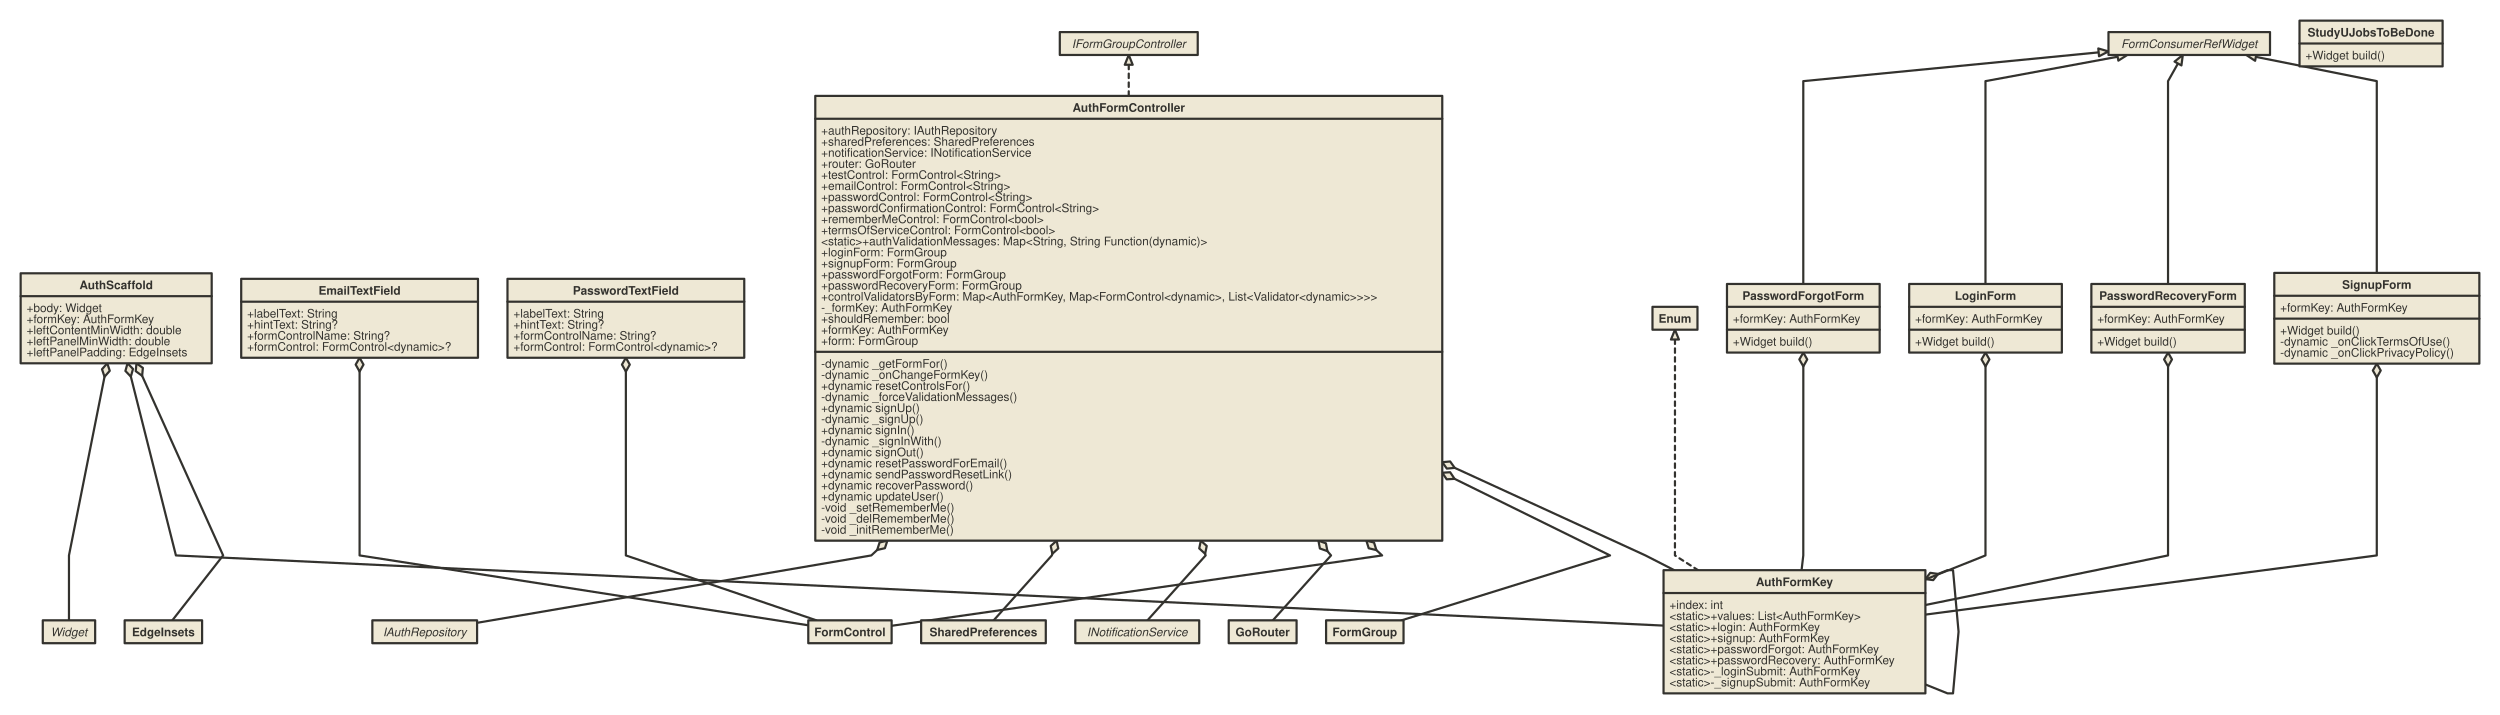
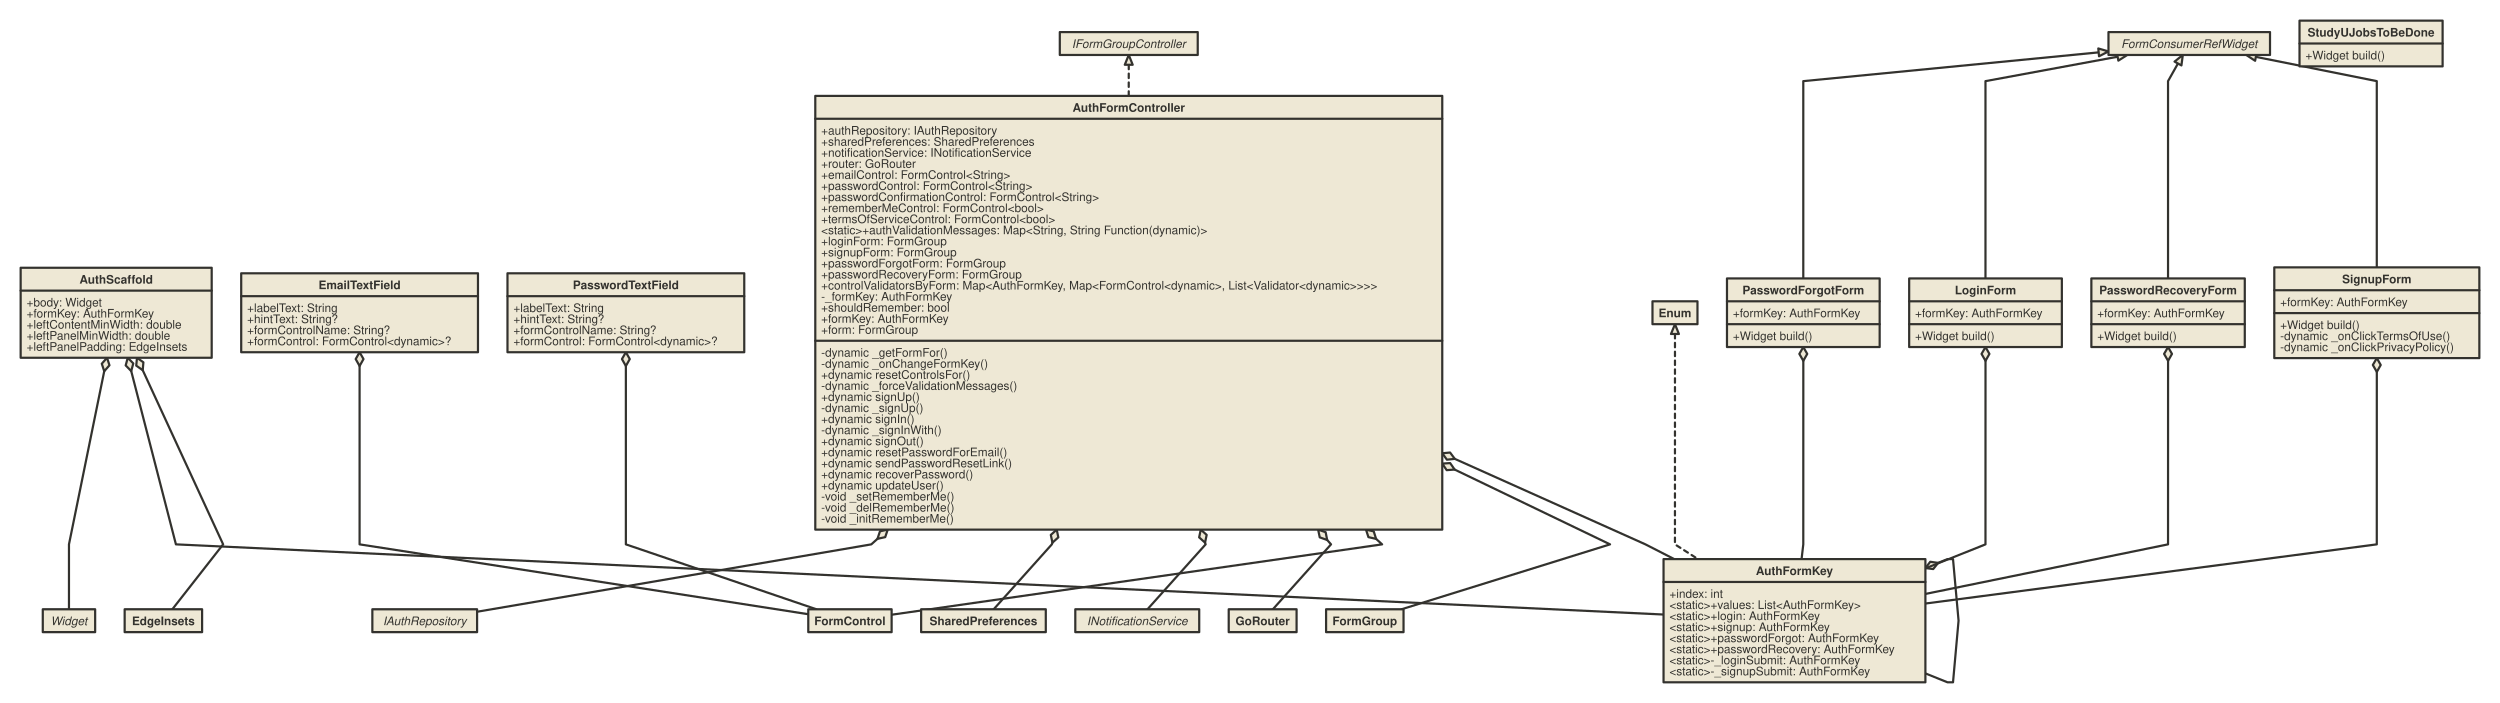
- <svg xmlns="http://www.w3.org/2000/svg" version="1.1" baseProfile="full" width="3389.3" height="968.0" viewbox="0 0 3389.25 968">
+ <svg xmlns="http://www.w3.org/2000/svg" version="1.1" baseProfile="full" width="3389.3" height="953.0" viewbox="0 0 3389.25 953">
  <g stroke-width="1.0" text-align="left" font="12pt Helvetica, Arial, sans-serif" font-size="12pt" font-family="Helvetica" font-weight="normal" font-style="normal">
    <g font-family="Helvetica" font-size="12pt" font-weight="bold" font-style="normal" stroke-width="3.0" stroke-linejoin="round" stroke-linecap="round" stroke="#33322E">
      <g stroke="transparent" fill="transparent">
-         <rect x="0.0" y="0.0" height="968.0" width="3389.3" stroke="none" />
+         <rect x="0.0" y="0.0" height="953.0" width="3389.3" stroke="none" />
      </g>
      <g transform="translate(8, 8)" fill="#33322E">
        <g transform="translate(20, 20)" fill="#eee8d5" font-family="Helvetica" font-size="12pt" font-weight="normal" font-style="normal">
-           <path d="M113.7 482.8 L65.5 725 L65.5 813 L65.5 813.0 " fill="none" />
-           <g fill="#eee8d5">
-             <path d="M120.8 474.7 L113.7 482.8 L110.3 472.6 L117.4 464.5 Z" />
-           </g>
-           <path d="M149.4 482.6 L210.5 725 L2227.25 820.128 L2227.3 820.1 " fill="none" />
-           <g fill="#eee8d5">
-             <path d="M152.3 472.2 L149.4 482.6 L142.0 474.9 L144.9 464.5 Z" />
-           </g>
-           <path d="M164.7 481.5 L274.5 725 L205.63 813 L205.6 813.0 " fill="none" />
-           <g fill="#eee8d5">
-             <path d="M165.7 470.8 L164.7 481.5 L156.0 475.2 L157.0 464.5 Z" />
-           </g>
-           <path d="M459.5 475.7 L459.5 725 L1067.75 819.703 L1067.8 819.7 " fill="none" />
-           <g fill="#eee8d5">
-             <path d="M464.8 466.3 L459.5 475.7 L454.2 466.3 L459.5 457.0 Z" />
-           </g>
-           <path d="M820.5 475.7 L820.5 725 L1078.761 813 L1078.8 813.0 " fill="none" />
-           <g fill="#eee8d5">
-             <path d="M825.8 466.3 L820.5 475.7 L815.2 466.3 L820.5 457.0 Z" />
-           </g>
-           <path d="M1161.2 717.6 L1153.25 725 L618.75 816.364 L618.8 816.4 " fill="none" />
-           <g fill="#eee8d5">
-             <path d="M1171.7 715.2 L1161.2 717.6 L1164.5 707.4 L1175.0 705.0 Z" />
-           </g>
-           <path d="M1398.7 722.8 L1398 725 L1319.14 813 L1319.1 813.0 " fill="none" />
-           <g fill="#eee8d5">
-             <path d="M1406.7 715.5 L1398.7 722.8 L1396.5 712.2 L1404.5 705.0 Z" />
-           </g>
-           <path d="M1605.8 722.8 L1606.5 725 L1527.64 813 L1527.6 813.0 " fill="none" />
-           <g fill="#eee8d5">
-             <path d="M1608.0 712.2 L1605.8 722.8 L1597.8 715.5 L1600.0 705.0 Z" />
-           </g>
-           <path d="M1771.6 719.2 L1776.5 725 L1697.64 813 L1697.6 813.0 " fill="none" />
-           <g fill="#eee8d5">
-             <path d="M1769.6 708.6 L1771.6 719.2 L1761.4 715.6 L1759.4 705.0 Z" />
-           </g>
-           <path d="M1838.0 717.8 L1845.75 725 L1180.75 820.395 L1180.8 820.4 " fill="none" />
-           <g fill="#eee8d5">
-             <path d="M1834.8 707.5 L1838.0 717.8 L1827.6 715.3 L1824.4 705.0 Z" />
-           </g>
-           <path d="M1944.0 621.2 L2154.75 725 L1872.045 813 L1872.0 813.0 " fill="none" />
-           <g fill="#eee8d5">
-             <path d="M1938.0 612.2 L1944.0 621.2 L1933.3 621.8 L1927.3 612.9 Z" />
-           </g>
-           <path d="M1944.2 606.3 L2202.75 725 L2241.784 745 L2241.8 745.0 " fill="none" />
-           <g fill="#eee8d5">
-             <path d="M1938.0 597.6 L1944.2 606.3 L1933.5 607.3 L1927.3 598.6 Z" />
+           <path d="M113.3 475.3 L65.5 710 L65.5 798 L65.5 798.0 " fill="none" />
+           <g fill="#eee8d5">
+             <path d="M120.4 467.2 L113.3 475.3 L110.0 465.1 L117.1 457.0 Z" />
+           </g>
+           <path d="M149.9 475.1 L210.5 710 L2227.25 805.128 L2227.3 805.1 " fill="none" />
+           <g fill="#eee8d5">
+             <path d="M152.7 464.7 L149.9 475.1 L142.4 467.4 L145.2 457.0 Z" />
+           </g>
+           <path d="M165.5 473.9 L274.5 710 L205.63 798 L205.6 798.0 " fill="none" />
+           <g fill="#eee8d5">
+             <path d="M166.4 463.2 L165.5 473.9 L156.7 467.7 L157.7 457.0 Z" />
+           </g>
+           <path d="M459.5 468.2 L459.5 710 L1067.75 804.703 L1067.8 804.7 " fill="none" />
+           <g fill="#eee8d5">
+             <path d="M464.8 458.8 L459.5 468.2 L454.2 458.8 L459.5 449.5 Z" />
+           </g>
+           <path d="M820.5 468.2 L820.5 710 L1078.761 798 L1078.8 798.0 " fill="none" />
+           <g fill="#eee8d5">
+             <path d="M825.8 458.8 L820.5 468.2 L815.2 458.8 L820.5 449.5 Z" />
+           </g>
+           <path d="M1161.6 702.5 L1153.25 710 L618.75 801.364 L618.8 801.4 " fill="none" />
+           <g fill="#eee8d5">
+             <path d="M1172.1 700.2 L1161.6 702.5 L1165.0 692.3 L1175.5 690.0 Z" />
+           </g>
+           <path d="M1398.8 707.7 L1398 710 L1319.14 798 L1319.1 798.0 " fill="none" />
+           <g fill="#eee8d5">
+             <path d="M1406.8 700.5 L1398.8 707.7 L1396.6 697.2 L1404.6 690.0 Z" />
+           </g>
+           <path d="M1605.7 707.7 L1606.5 710 L1527.64 798 L1527.6 798.0 " fill="none" />
+           <g fill="#eee8d5">
+             <path d="M1607.9 697.2 L1605.7 707.7 L1597.7 700.5 L1599.9 690.0 Z" />
+           </g>
+           <path d="M1771.3 704.1 L1776.5 710 L1697.64 798 L1697.6 798.0 " fill="none" />
+           <g fill="#eee8d5">
+             <path d="M1769.2 693.5 L1771.3 704.1 L1761.2 700.5 L1759.0 690.0 Z" />
+           </g>
+           <path d="M1837.6 702.6 L1845.75 710 L1180.75 805.395 L1180.8 805.4 " fill="none" />
+           <g fill="#eee8d5">
+             <path d="M1834.4 692.4 L1837.6 702.6 L1827.2 700.2 L1823.9 690.0 Z" />
+           </g>
+           <path d="M1944.1 608.6 L2154.75 710 L1872.045 798 L1872.0 798.0 " fill="none" />
+           <g fill="#eee8d5">
+             <path d="M1938.0 599.8 L1944.1 608.6 L1933.3 609.4 L1927.3 600.5 Z" />
+           </g>
+           <path d="M1944.3 594.1 L2202.75 710 L2241.784 730 L2241.8 730.0 " fill="none" />
+           <g fill="#eee8d5">
+             <path d="M1937.9 585.5 L1944.3 594.1 L1933.6 595.2 L1927.3 586.5 Z" />
          </g>
          <g stroke-dasharray="6 6">
            <path d="M1502.3 59.8 L1502.25 82 L1502.25 102 L1502.3 102.0 " fill="none" />
          </g>
          <path d="M1507.6 59.8 L1502.3 59.8 L1496.9 59.8 L1502.3 46.5 Z" />
-           <path d="M2599.6 750.1 L2612.25 745 L2619.75 745 L2619.75 745 L2627.25 828.5 L2627.25 828.5 L2619.75 912 L2619.75 912 L2612.25 912 L2612.25 912 L2582.25 899.928 L2582.3 899.9 " fill="none" />
-           <g fill="#eee8d5">
-             <path d="M2588.9 748.6 L2599.6 750.1 L2592.9 758.5 L2582.3 757.1 Z" />
+           <path d="M2599.6 735.1 L2612.25 730 L2619.75 730 L2619.75 730 L2627.25 813.5 L2627.25 813.5 L2619.75 897 L2619.75 897 L2612.25 897 L2612.25 897 L2582.25 884.928 L2582.3 884.9 " fill="none" />
+           <g fill="#eee8d5">
+             <path d="M2588.9 733.6 L2599.6 735.1 L2592.9 743.5 L2582.3 742.1 Z" />
          </g>
          <g stroke-dasharray="6 6">
-             <path d="M2242.8 432.3 L2242.75 725 L2274.054 745 L2274.1 745.0 " fill="none" />
-           </g>
-           <path d="M2248.1 432.3 L2242.8 432.3 L2237.4 432.3 L2242.8 419.0 Z" />
-           <path d="M2416.8 468.7 L2416.75 725 L2414.431 745 L2414.4 745.0 " fill="none" />
-           <g fill="#eee8d5">
-             <path d="M2422.1 459.3 L2416.8 468.7 L2411.4 459.3 L2416.8 450.0 Z" />
-           </g>
-           <path d="M2817.2 43.0 L2416.75 82 L2416.75 357 L2416.8 357.0 " fill="none" />
+             <path d="M2242.8 424.8 L2242.75 710 L2274.054 730 L2274.1 730.0 " fill="none" />
+           </g>
+           <path d="M2248.1 424.8 L2242.8 424.8 L2237.4 424.8 L2242.8 411.5 Z" />
+           <path d="M2416.8 461.2 L2416.75 710 L2414.431 730 L2414.4 730.0 " fill="none" />
+           <g fill="#eee8d5">
+             <path d="M2422.1 451.8 L2416.8 461.2 L2411.4 451.8 L2416.8 442.5 Z" />
+           </g>
+           <path d="M2817.2 43.0 L2416.75 82 L2416.75 349.5 L2416.8 349.5 " fill="none" />
          <path d="M2817.7 48.3 L2817.2 43.0 L2816.7 37.7 L2830.5 41.7 Z" />
-           <path d="M2663.8 468.7 L2663.75 725 L2582.25 757.569 L2582.3 757.6 " fill="none" />
-           <g fill="#eee8d5">
-             <path d="M2669.1 459.3 L2663.8 468.7 L2658.4 459.3 L2663.8 450.0 Z" />
-           </g>
-           <path d="M2842.9 48.9 L2663.75 82 L2663.75 357 L2663.8 357.0 " fill="none" />
+           <path d="M2663.8 461.2 L2663.75 710 L2582.25 742.569 L2582.3 742.6 " fill="none" />
+           <g fill="#eee8d5">
+             <path d="M2669.1 451.8 L2663.8 461.2 L2658.4 451.8 L2663.8 442.5 Z" />
+           </g>
+           <path d="M2842.9 48.9 L2663.75 82 L2663.75 349.5 L2663.8 349.5 " fill="none" />
          <path d="M2843.9 54.2 L2842.9 48.9 L2842.0 43.7 L2856.0 46.5 Z" />
-           <path d="M2911.3 468.7 L2911.25 725 L2582.25 792.229 L2582.3 792.2 " fill="none" />
-           <g fill="#eee8d5">
-             <path d="M2916.6 459.3 L2911.3 468.7 L2905.9 459.3 L2911.3 450.0 Z" />
-           </g>
-           <path d="M2924.7 58.1 L2911.25 82 L2911.25 357 L2911.3 357.0 " fill="none" />
+           <path d="M2911.3 461.2 L2911.25 710 L2582.25 777.229 L2582.3 777.2 " fill="none" />
+           <g fill="#eee8d5">
+             <path d="M2916.6 451.8 L2911.3 461.2 L2905.9 451.8 L2911.3 442.5 Z" />
+           </g>
+           <path d="M2924.7 58.1 L2911.25 82 L2911.25 349.5 L2911.3 349.5 " fill="none" />
          <path d="M2929.4 60.7 L2924.7 58.1 L2920.1 55.5 L2931.3 46.5 Z" />
-           <path d="M3194.3 483.7 L3194.25 725 L2582.25 805.231 L2582.3 805.2 " fill="none" />
-           <g fill="#eee8d5">
-             <path d="M3199.6 474.3 L3194.3 483.7 L3188.9 474.3 L3194.3 465.0 Z" />
-           </g>
-           <path d="M3030.3 49.1 L3194.25 82 L3194.25 342 L3194.3 342.0 " fill="none" />
+           <path d="M3194.3 476.2 L3194.25 710 L2582.25 790.231 L2582.3 790.2 " fill="none" />
+           <g fill="#eee8d5">
+             <path d="M3199.6 466.8 L3194.3 476.2 L3188.9 466.8 L3194.3 457.5 Z" />
+           </g>
+           <path d="M3030.3 49.1 L3194.25 82 L3194.25 334.5 L3194.3 334.5 " fill="none" />
          <path d="M3031.4 43.9 L3030.3 49.1 L3029.3 54.4 L3017.3 46.5 Z" />
          <g data-name="AuthScaffold">
            <g fill="#eee8d5" stroke="#33322E" data-name="AuthScaffold">
-               <rect x="0.0" y="342.5" height="122.0" width="259.0" data-name="AuthScaffold" />
-               <path d="M0.0 373.5 L259.0 373.5" fill="none" data-name="AuthScaffold" />
-             </g>
-             <g transform="translate(0, 342.5)" font-family="Helvetica" font-size="12pt" font-weight="bold" font-style="normal" data-name="AuthScaffold">
+               <rect x="0.0" y="335.0" height="122.0" width="259.0" data-name="AuthScaffold" />
+               <path d="M0.0 366.0 L259.0 366.0" fill="none" data-name="AuthScaffold" />
+             </g>
+             <g transform="translate(0, 335)" font-family="Helvetica" font-size="12pt" font-weight="bold" font-style="normal" data-name="AuthScaffold">
              <g transform="translate(8, 8)" fill="#33322E" text-align="center" data-name="AuthScaffold">
                <text x="121.5" y="13.5" stroke="none" text-anchor="middle" data-name="AuthScaffold">AuthScaffold</text>
              </g>
            </g>
-             <g transform="translate(0, 373.5)" font-family="Helvetica" font-size="12pt" font-weight="normal" font-style="normal" data-name="AuthScaffold">
+             <g transform="translate(0, 366)" font-family="Helvetica" font-size="12pt" font-weight="normal" font-style="normal" data-name="AuthScaffold">
              <g transform="translate(8, 8)" fill="#33322E" text-align="left" data-name="AuthScaffold">
                <text x="0.0" y="13.5" stroke="none" data-name="AuthScaffold">+body: Widget</text>
                <text x="0.0" y="28.5" stroke="none" data-name="AuthScaffold">+formKey: AuthFormKey</text>
                <text x="0.0" y="43.5" stroke="none" data-name="AuthScaffold">+leftContentMinWidth: double</text>
                <text x="0.0" y="58.5" stroke="none" data-name="AuthScaffold">+leftPanelMinWidth: double</text>
                <text x="0.0" y="73.5" stroke="none" data-name="AuthScaffold">+leftPanelPadding: EdgeInsets</text>
              </g>
            </g>
          </g>
          <g data-name="Widget">
            <g fill="#eee8d5" stroke="#33322E" data-name="Widget">
-               <rect x="30.0" y="813.0" height="31.0" width="71.0" data-name="Widget" />
-             </g>
-             <g transform="translate(30, 813)" font-family="Helvetica" font-size="12pt" font-weight="normal" font-style="italic" data-name="Widget">
+               <rect x="30.0" y="798.0" height="31.0" width="71.0" data-name="Widget" />
+             </g>
+             <g transform="translate(30, 798)" font-family="Helvetica" font-size="12pt" font-weight="normal" font-style="italic" data-name="Widget">
              <g transform="translate(8, 8)" fill="#33322E" text-align="center" data-name="Widget">
                <text x="27.5" y="13.5" stroke="none" text-anchor="middle" data-name="Widget">Widget</text>
              </g>
            </g>
          </g>
          <g data-name="AuthFormKey">
            <g fill="#eee8d5" stroke="#33322E" data-name="AuthFormKey">
-               <rect x="2227.3" y="745.0" height="167.0" width="355.0" data-name="AuthFormKey" />
-               <path d="M2227.3 776.0 L2582.3 776.0" fill="none" data-name="AuthFormKey" />
-             </g>
-             <g transform="translate(2227.25, 745)" font-family="Helvetica" font-size="12pt" font-weight="bold" font-style="normal" data-name="AuthFormKey">
+               <rect x="2227.3" y="730.0" height="167.0" width="355.0" data-name="AuthFormKey" />
+               <path d="M2227.3 761.0 L2582.3 761.0" fill="none" data-name="AuthFormKey" />
+             </g>
+             <g transform="translate(2227.25, 730)" font-family="Helvetica" font-size="12pt" font-weight="bold" font-style="normal" data-name="AuthFormKey">
              <g transform="translate(8, 8)" fill="#33322E" text-align="center" data-name="AuthFormKey">
                <text x="169.5" y="13.5" stroke="none" text-anchor="middle" data-name="AuthFormKey">AuthFormKey</text>
              </g>
            </g>
-             <g transform="translate(2227.25, 776)" font-family="Helvetica" font-size="12pt" font-weight="normal" font-style="normal" data-name="AuthFormKey">
+             <g transform="translate(2227.25, 761)" font-family="Helvetica" font-size="12pt" font-weight="normal" font-style="normal" data-name="AuthFormKey">
              <g transform="translate(8, 8)" fill="#33322E" text-align="left" data-name="AuthFormKey">
                <text x="0.0" y="13.5" stroke="none" data-name="AuthFormKey">+index: int</text>
                <text x="0.0" y="28.5" stroke="none" data-name="AuthFormKey">&lt;static&gt;+values: List&lt;AuthFormKey&gt;</text>
                <text x="0.0" y="43.5" stroke="none" data-name="AuthFormKey">&lt;static&gt;+login: AuthFormKey</text>
                <text x="0.0" y="58.5" stroke="none" data-name="AuthFormKey">&lt;static&gt;+signup: AuthFormKey</text>
                <text x="0.0" y="73.5" stroke="none" data-name="AuthFormKey">&lt;static&gt;+passwordForgot: AuthFormKey</text>
                <text x="0.0" y="88.5" stroke="none" data-name="AuthFormKey">&lt;static&gt;+passwordRecovery: AuthFormKey</text>
                <text x="0.0" y="103.5" stroke="none" data-name="AuthFormKey">&lt;static&gt;-_loginSubmit: AuthFormKey</text>
                <text x="0.0" y="118.5" stroke="none" data-name="AuthFormKey">&lt;static&gt;-_signupSubmit: AuthFormKey</text>
              </g>
            </g>
          </g>
          <g data-name="EdgeInsets">
            <g fill="#eee8d5" stroke="#33322E" data-name="EdgeInsets">
-               <rect x="141.0" y="813.0" height="31.0" width="105.0" data-name="EdgeInsets" />
-             </g>
-             <g transform="translate(141, 813)" font-family="Helvetica" font-size="12pt" font-weight="bold" font-style="normal" data-name="EdgeInsets">
+               <rect x="141.0" y="798.0" height="31.0" width="105.0" data-name="EdgeInsets" />
+             </g>
+             <g transform="translate(141, 798)" font-family="Helvetica" font-size="12pt" font-weight="bold" font-style="normal" data-name="EdgeInsets">
              <g transform="translate(8, 8)" fill="#33322E" text-align="center" data-name="EdgeInsets">
                <text x="44.5" y="13.5" stroke="none" text-anchor="middle" data-name="EdgeInsets">EdgeInsets</text>
              </g>
            </g>
          </g>
          <g data-name="EmailTextField">
            <g fill="#eee8d5" stroke="#33322E" data-name="EmailTextField">
-               <rect x="299.0" y="350.0" height="107.0" width="321.0" data-name="EmailTextField" />
-               <path d="M299.0 381.0 L620.0 381.0" fill="none" data-name="EmailTextField" />
-             </g>
-             <g transform="translate(299, 350)" font-family="Helvetica" font-size="12pt" font-weight="bold" font-style="normal" data-name="EmailTextField">
+               <rect x="299.0" y="342.5" height="107.0" width="321.0" data-name="EmailTextField" />
+               <path d="M299.0 373.5 L620.0 373.5" fill="none" data-name="EmailTextField" />
+             </g>
+             <g transform="translate(299, 342.5)" font-family="Helvetica" font-size="12pt" font-weight="bold" font-style="normal" data-name="EmailTextField">
              <g transform="translate(8, 8)" fill="#33322E" text-align="center" data-name="EmailTextField">
                <text x="152.5" y="13.5" stroke="none" text-anchor="middle" data-name="EmailTextField">EmailTextField</text>
              </g>
            </g>
-             <g transform="translate(299, 381)" font-family="Helvetica" font-size="12pt" font-weight="normal" font-style="normal" data-name="EmailTextField">
+             <g transform="translate(299, 373.5)" font-family="Helvetica" font-size="12pt" font-weight="normal" font-style="normal" data-name="EmailTextField">
              <g transform="translate(8, 8)" fill="#33322E" text-align="left" data-name="EmailTextField">
                <text x="0.0" y="13.5" stroke="none" data-name="EmailTextField">+labelText: String</text>
                <text x="0.0" y="28.5" stroke="none" data-name="EmailTextField">+hintText: String?</text>
                <text x="0.0" y="43.5" stroke="none" data-name="EmailTextField">+formControlName: String?</text>
                <text x="0.0" y="58.5" stroke="none" data-name="EmailTextField">+formControl: FormControl&lt;dynamic&gt;?</text>
              </g>
            </g>
          </g>
          <g data-name="FormControl">
            <g fill="#eee8d5" stroke="#33322E" data-name="FormControl">
-               <rect x="1067.8" y="813.0" height="31.0" width="113.0" data-name="FormControl" />
-             </g>
-             <g transform="translate(1067.75, 813)" font-family="Helvetica" font-size="12pt" font-weight="bold" font-style="normal" data-name="FormControl">
+               <rect x="1067.8" y="798.0" height="31.0" width="113.0" data-name="FormControl" />
+             </g>
+             <g transform="translate(1067.75, 798)" font-family="Helvetica" font-size="12pt" font-weight="bold" font-style="normal" data-name="FormControl">
              <g transform="translate(8, 8)" fill="#33322E" text-align="center" data-name="FormControl">
                <text x="48.5" y="13.5" stroke="none" text-anchor="middle" data-name="FormControl">FormControl</text>
              </g>
            </g>
          </g>
          <g data-name="PasswordTextField">
            <g fill="#eee8d5" stroke="#33322E" data-name="PasswordTextField">
-               <rect x="660.0" y="350.0" height="107.0" width="321.0" data-name="PasswordTextField" />
-               <path d="M660.0 381.0 L981.0 381.0" fill="none" data-name="PasswordTextField" />
-             </g>
-             <g transform="translate(660, 350)" font-family="Helvetica" font-size="12pt" font-weight="bold" font-style="normal" data-name="PasswordTextField">
+               <rect x="660.0" y="342.5" height="107.0" width="321.0" data-name="PasswordTextField" />
+               <path d="M660.0 373.5 L981.0 373.5" fill="none" data-name="PasswordTextField" />
+             </g>
+             <g transform="translate(660, 342.5)" font-family="Helvetica" font-size="12pt" font-weight="bold" font-style="normal" data-name="PasswordTextField">
              <g transform="translate(8, 8)" fill="#33322E" text-align="center" data-name="PasswordTextField">
                <text x="152.5" y="13.5" stroke="none" text-anchor="middle" data-name="PasswordTextField">PasswordTextField</text>
              </g>
            </g>
-             <g transform="translate(660, 381)" font-family="Helvetica" font-size="12pt" font-weight="normal" font-style="normal" data-name="PasswordTextField">
+             <g transform="translate(660, 373.5)" font-family="Helvetica" font-size="12pt" font-weight="normal" font-style="normal" data-name="PasswordTextField">
              <g transform="translate(8, 8)" fill="#33322E" text-align="left" data-name="PasswordTextField">
                <text x="0.0" y="13.5" stroke="none" data-name="PasswordTextField">+labelText: String</text>
                <text x="0.0" y="28.5" stroke="none" data-name="PasswordTextField">+hintText: String?</text>
                <text x="0.0" y="43.5" stroke="none" data-name="PasswordTextField">+formControlName: String?</text>
                <text x="0.0" y="58.5" stroke="none" data-name="PasswordTextField">+formControl: FormControl&lt;dynamic&gt;?</text>
              </g>
            </g>
          </g>
          <g data-name="AuthFormController">
            <g fill="#eee8d5" stroke="#33322E" data-name="AuthFormController">
-               <rect x="1077.3" y="102.0" height="603.0" width="850.0" data-name="AuthFormController" />
+               <rect x="1077.3" y="102.0" height="588.0" width="850.0" data-name="AuthFormController" />
              <path d="M1077.3 133.0 L1927.3 133.0" fill="none" data-name="AuthFormController" />
-               <path d="M1077.3 449.0 L1927.3 449.0" fill="none" data-name="AuthFormController" />
+               <path d="M1077.3 434.0 L1927.3 434.0" fill="none" data-name="AuthFormController" />
            </g>
            <g transform="translate(1077.25, 102)" font-family="Helvetica" font-size="12pt" font-weight="bold" font-style="normal" data-name="AuthFormController">
              <g transform="translate(8, 8)" fill="#33322E" text-align="center" data-name="AuthFormController">
                <text x="417.0" y="13.5" stroke="none" text-anchor="middle" data-name="AuthFormController">AuthFormController</text>
              </g>
            </g>
            <g transform="translate(1077.25, 133)" font-family="Helvetica" font-size="12pt" font-weight="normal" font-style="normal" data-name="AuthFormController">
              <g transform="translate(8, 8)" fill="#33322E" text-align="left" data-name="AuthFormController">
                <text x="0.0" y="13.5" stroke="none" data-name="AuthFormController">+authRepository: IAuthRepository</text>
                <text x="0.0" y="28.5" stroke="none" data-name="AuthFormController">+sharedPreferences: SharedPreferences</text>
                <text x="0.0" y="43.5" stroke="none" data-name="AuthFormController">+notificationService: INotificationService</text>
                <text x="0.0" y="58.5" stroke="none" data-name="AuthFormController">+router: GoRouter</text>
-                 <text x="0.0" y="73.5" stroke="none" data-name="AuthFormController">+testControl: FormControl&lt;String&gt;</text>
-                 <text x="0.0" y="88.5" stroke="none" data-name="AuthFormController">+emailControl: FormControl&lt;String&gt;</text>
-                 <text x="0.0" y="103.5" stroke="none" data-name="AuthFormController">+passwordControl: FormControl&lt;String&gt;</text>
-                 <text x="0.0" y="118.5" stroke="none" data-name="AuthFormController">+passwordConfirmationControl: FormControl&lt;String&gt;</text>
-                 <text x="0.0" y="133.5" stroke="none" data-name="AuthFormController">+rememberMeControl: FormControl&lt;bool&gt;</text>
-                 <text x="0.0" y="148.5" stroke="none" data-name="AuthFormController">+termsOfServiceControl: FormControl&lt;bool&gt;</text>
-                 <text x="0.0" y="163.5" stroke="none" data-name="AuthFormController">&lt;static&gt;+authValidationMessages: Map&lt;String, String Function(dynamic)&gt;</text>
-                 <text x="0.0" y="178.5" stroke="none" data-name="AuthFormController">+loginForm: FormGroup</text>
-                 <text x="0.0" y="193.5" stroke="none" data-name="AuthFormController">+signupForm: FormGroup</text>
-                 <text x="0.0" y="208.5" stroke="none" data-name="AuthFormController">+passwordForgotForm: FormGroup</text>
-                 <text x="0.0" y="223.5" stroke="none" data-name="AuthFormController">+passwordRecoveryForm: FormGroup</text>
-                 <text x="0.0" y="238.5" stroke="none" data-name="AuthFormController">+controlValidatorsByForm: Map&lt;AuthFormKey, Map&lt;FormControl&lt;dynamic&gt;, List&lt;Validator&lt;dynamic&gt;&gt;&gt;&gt;</text>
-                 <text x="0.0" y="253.5" stroke="none" data-name="AuthFormController">-_formKey: AuthFormKey</text>
-                 <text x="0.0" y="268.5" stroke="none" data-name="AuthFormController">+shouldRemember: bool</text>
-                 <text x="0.0" y="283.5" stroke="none" data-name="AuthFormController">+formKey: AuthFormKey</text>
-                 <text x="0.0" y="298.5" stroke="none" data-name="AuthFormController">+form: FormGroup</text>
-               </g>
-             </g>
-             <g transform="translate(1077.25, 449)" font-family="Helvetica" font-size="12pt" font-weight="normal" font-style="normal" data-name="AuthFormController">
+                 <text x="0.0" y="73.5" stroke="none" data-name="AuthFormController">+emailControl: FormControl&lt;String&gt;</text>
+                 <text x="0.0" y="88.5" stroke="none" data-name="AuthFormController">+passwordControl: FormControl&lt;String&gt;</text>
+                 <text x="0.0" y="103.5" stroke="none" data-name="AuthFormController">+passwordConfirmationControl: FormControl&lt;String&gt;</text>
+                 <text x="0.0" y="118.5" stroke="none" data-name="AuthFormController">+rememberMeControl: FormControl&lt;bool&gt;</text>
+                 <text x="0.0" y="133.5" stroke="none" data-name="AuthFormController">+termsOfServiceControl: FormControl&lt;bool&gt;</text>
+                 <text x="0.0" y="148.5" stroke="none" data-name="AuthFormController">&lt;static&gt;+authValidationMessages: Map&lt;String, String Function(dynamic)&gt;</text>
+                 <text x="0.0" y="163.5" stroke="none" data-name="AuthFormController">+loginForm: FormGroup</text>
+                 <text x="0.0" y="178.5" stroke="none" data-name="AuthFormController">+signupForm: FormGroup</text>
+                 <text x="0.0" y="193.5" stroke="none" data-name="AuthFormController">+passwordForgotForm: FormGroup</text>
+                 <text x="0.0" y="208.5" stroke="none" data-name="AuthFormController">+passwordRecoveryForm: FormGroup</text>
+                 <text x="0.0" y="223.5" stroke="none" data-name="AuthFormController">+controlValidatorsByForm: Map&lt;AuthFormKey, Map&lt;FormControl&lt;dynamic&gt;, List&lt;Validator&lt;dynamic&gt;&gt;&gt;&gt;</text>
+                 <text x="0.0" y="238.5" stroke="none" data-name="AuthFormController">-_formKey: AuthFormKey</text>
+                 <text x="0.0" y="253.5" stroke="none" data-name="AuthFormController">+shouldRemember: bool</text>
+                 <text x="0.0" y="268.5" stroke="none" data-name="AuthFormController">+formKey: AuthFormKey</text>
+                 <text x="0.0" y="283.5" stroke="none" data-name="AuthFormController">+form: FormGroup</text>
+               </g>
+             </g>
+             <g transform="translate(1077.25, 434)" font-family="Helvetica" font-size="12pt" font-weight="normal" font-style="normal" data-name="AuthFormController">
              <g transform="translate(8, 8)" fill="#33322E" text-align="left" data-name="AuthFormController">
                <text x="0.0" y="13.5" stroke="none" data-name="AuthFormController">-dynamic _getFormFor()</text>
                <text x="0.0" y="28.5" stroke="none" data-name="AuthFormController">-dynamic _onChangeFormKey()</text>
                <text x="0.0" y="43.5" stroke="none" data-name="AuthFormController">+dynamic resetControlsFor()</text>
                <text x="0.0" y="58.5" stroke="none" data-name="AuthFormController">-dynamic _forceValidationMessages()</text>
                <text x="0.0" y="73.5" stroke="none" data-name="AuthFormController">+dynamic signUp()</text>
                <text x="0.0" y="88.5" stroke="none" data-name="AuthFormController">-dynamic _signUp()</text>
                <text x="0.0" y="103.5" stroke="none" data-name="AuthFormController">+dynamic signIn()</text>
                <text x="0.0" y="118.5" stroke="none" data-name="AuthFormController">-dynamic _signInWith()</text>
                <text x="0.0" y="133.5" stroke="none" data-name="AuthFormController">+dynamic signOut()</text>
                <text x="0.0" y="148.5" stroke="none" data-name="AuthFormController">+dynamic resetPasswordForEmail()</text>
                <text x="0.0" y="163.5" stroke="none" data-name="AuthFormController">+dynamic sendPasswordResetLink()</text>
                <text x="0.0" y="178.5" stroke="none" data-name="AuthFormController">+dynamic recoverPassword()</text>
                <text x="0.0" y="193.5" stroke="none" data-name="AuthFormController">+dynamic updateUser()</text>
                <text x="0.0" y="208.5" stroke="none" data-name="AuthFormController">-void _setRememberMe()</text>
                <text x="0.0" y="223.5" stroke="none" data-name="AuthFormController">-void _delRememberMe()</text>
                <text x="0.0" y="238.5" stroke="none" data-name="AuthFormController">-void _initRememberMe()</text>
              </g>
            </g>
          </g>
          <g data-name="IAuthRepository">
            <g fill="#eee8d5" stroke="#33322E" data-name="IAuthRepository">
-               <rect x="476.8" y="813.0" height="31.0" width="142.0" data-name="IAuthRepository" />
-             </g>
-             <g transform="translate(476.75, 813)" font-family="Helvetica" font-size="12pt" font-weight="normal" font-style="italic" data-name="IAuthRepository">
+               <rect x="476.8" y="798.0" height="31.0" width="142.0" data-name="IAuthRepository" />
+             </g>
+             <g transform="translate(476.75, 798)" font-family="Helvetica" font-size="12pt" font-weight="normal" font-style="italic" data-name="IAuthRepository">
              <g transform="translate(8, 8)" fill="#33322E" text-align="center" data-name="IAuthRepository">
                <text x="63.0" y="13.5" stroke="none" text-anchor="middle" data-name="IAuthRepository">IAuthRepository</text>
              </g>
            </g>
          </g>
          <g data-name="SharedPreferences">
            <g fill="#eee8d5" stroke="#33322E" data-name="SharedPreferences">
-               <rect x="1220.8" y="813.0" height="31.0" width="169.0" data-name="SharedPreferences" />
-             </g>
-             <g transform="translate(1220.75, 813)" font-family="Helvetica" font-size="12pt" font-weight="bold" font-style="normal" data-name="SharedPreferences">
+               <rect x="1220.8" y="798.0" height="31.0" width="169.0" data-name="SharedPreferences" />
+             </g>
+             <g transform="translate(1220.75, 798)" font-family="Helvetica" font-size="12pt" font-weight="bold" font-style="normal" data-name="SharedPreferences">
              <g transform="translate(8, 8)" fill="#33322E" text-align="center" data-name="SharedPreferences">
                <text x="76.5" y="13.5" stroke="none" text-anchor="middle" data-name="SharedPreferences">SharedPreferences</text>
              </g>
            </g>
          </g>
          <g data-name="INotificationService">
            <g fill="#eee8d5" stroke="#33322E" data-name="INotificationService">
-               <rect x="1429.8" y="813.0" height="31.0" width="168.0" data-name="INotificationService" />
-             </g>
-             <g transform="translate(1429.75, 813)" font-family="Helvetica" font-size="12pt" font-weight="normal" font-style="italic" data-name="INotificationService">
+               <rect x="1429.8" y="798.0" height="31.0" width="168.0" data-name="INotificationService" />
+             </g>
+             <g transform="translate(1429.75, 798)" font-family="Helvetica" font-size="12pt" font-weight="normal" font-style="italic" data-name="INotificationService">
              <g transform="translate(8, 8)" fill="#33322E" text-align="center" data-name="INotificationService">
                <text x="76.0" y="13.5" stroke="none" text-anchor="middle" data-name="INotificationService">INotificationService</text>
              </g>
            </g>
          </g>
          <g data-name="GoRouter">
            <g fill="#eee8d5" stroke="#33322E" data-name="GoRouter">
-               <rect x="1637.8" y="813.0" height="31.0" width="92.0" data-name="GoRouter" />
-             </g>
-             <g transform="translate(1637.75, 813)" font-family="Helvetica" font-size="12pt" font-weight="bold" font-style="normal" data-name="GoRouter">
+               <rect x="1637.8" y="798.0" height="31.0" width="92.0" data-name="GoRouter" />
+             </g>
+             <g transform="translate(1637.75, 798)" font-family="Helvetica" font-size="12pt" font-weight="bold" font-style="normal" data-name="GoRouter">
              <g transform="translate(8, 8)" fill="#33322E" text-align="center" data-name="GoRouter">
                <text x="38.0" y="13.5" stroke="none" text-anchor="middle" data-name="GoRouter">GoRouter</text>
              </g>
            </g>
          </g>
          <g data-name="FormGroup">
            <g fill="#eee8d5" stroke="#33322E" data-name="FormGroup">
-               <rect x="1769.8" y="813.0" height="31.0" width="105.0" data-name="FormGroup" />
-             </g>
-             <g transform="translate(1769.75, 813)" font-family="Helvetica" font-size="12pt" font-weight="bold" font-style="normal" data-name="FormGroup">
+               <rect x="1769.8" y="798.0" height="31.0" width="105.0" data-name="FormGroup" />
+             </g>
+             <g transform="translate(1769.75, 798)" font-family="Helvetica" font-size="12pt" font-weight="bold" font-style="normal" data-name="FormGroup">
              <g transform="translate(8, 8)" fill="#33322E" text-align="center" data-name="FormGroup">
                <text x="44.5" y="13.5" stroke="none" text-anchor="middle" data-name="FormGroup">FormGroup</text>
              </g>
            </g>
          </g>
          <g data-name="IFormGroupController">
            <g fill="#eee8d5" stroke="#33322E" data-name="IFormGroupController">
              <rect x="1408.8" y="15.5" height="31.0" width="187.0" data-name="IFormGroupController" />
            </g>
            <g transform="translate(1408.75, 15.5)" font-family="Helvetica" font-size="12pt" font-weight="normal" font-style="italic" data-name="IFormGroupController">
              <g transform="translate(8, 8)" fill="#33322E" text-align="center" data-name="IFormGroupController">
                <text x="85.5" y="13.5" stroke="none" text-anchor="middle" data-name="IFormGroupController">IFormGroupController</text>
              </g>
            </g>
          </g>
          <g data-name="Enum">
            <g fill="#eee8d5" stroke="#33322E" data-name="Enum">
-               <rect x="2212.3" y="388.0" height="31.0" width="61.0" data-name="Enum" />
-             </g>
-             <g transform="translate(2212.25, 388)" font-family="Helvetica" font-size="12pt" font-weight="bold" font-style="normal" data-name="Enum">
+               <rect x="2212.3" y="380.5" height="31.0" width="61.0" data-name="Enum" />
+             </g>
+             <g transform="translate(2212.25, 380.5)" font-family="Helvetica" font-size="12pt" font-weight="bold" font-style="normal" data-name="Enum">
              <g transform="translate(8, 8)" fill="#33322E" text-align="center" data-name="Enum">
                <text x="22.5" y="13.5" stroke="none" text-anchor="middle" data-name="Enum">Enum</text>
              </g>
            </g>
          </g>
          <g data-name="PasswordForgotForm">
            <g fill="#eee8d5" stroke="#33322E" data-name="PasswordForgotForm">
-               <rect x="2313.3" y="357.0" height="93.0" width="207.0" data-name="PasswordForgotForm" />
-               <path d="M2313.3 388.0 L2520.3 388.0" fill="none" data-name="PasswordForgotForm" />
-               <path d="M2313.3 419.0 L2520.3 419.0" fill="none" data-name="PasswordForgotForm" />
-             </g>
-             <g transform="translate(2313.25, 357)" font-family="Helvetica" font-size="12pt" font-weight="bold" font-style="normal" data-name="PasswordForgotForm">
+               <rect x="2313.3" y="349.5" height="93.0" width="207.0" data-name="PasswordForgotForm" />
+               <path d="M2313.3 380.5 L2520.3 380.5" fill="none" data-name="PasswordForgotForm" />
+               <path d="M2313.3 411.5 L2520.3 411.5" fill="none" data-name="PasswordForgotForm" />
+             </g>
+             <g transform="translate(2313.25, 349.5)" font-family="Helvetica" font-size="12pt" font-weight="bold" font-style="normal" data-name="PasswordForgotForm">
              <g transform="translate(8, 8)" fill="#33322E" text-align="center" data-name="PasswordForgotForm">
                <text x="95.5" y="13.5" stroke="none" text-anchor="middle" data-name="PasswordForgotForm">PasswordForgotForm</text>
              </g>
            </g>
-             <g transform="translate(2313.25, 388)" font-family="Helvetica" font-size="12pt" font-weight="normal" font-style="normal" data-name="PasswordForgotForm">
+             <g transform="translate(2313.25, 380.5)" font-family="Helvetica" font-size="12pt" font-weight="normal" font-style="normal" data-name="PasswordForgotForm">
              <g transform="translate(8, 8)" fill="#33322E" text-align="left" data-name="PasswordForgotForm">
                <text x="0.0" y="13.5" stroke="none" data-name="PasswordForgotForm">+formKey: AuthFormKey</text>
              </g>
            </g>
-             <g transform="translate(2313.25, 419)" font-family="Helvetica" font-size="12pt" font-weight="normal" font-style="normal" data-name="PasswordForgotForm">
+             <g transform="translate(2313.25, 411.5)" font-family="Helvetica" font-size="12pt" font-weight="normal" font-style="normal" data-name="PasswordForgotForm">
              <g transform="translate(8, 8)" fill="#33322E" text-align="left" data-name="PasswordForgotForm">
                <text x="0.0" y="13.5" stroke="none" data-name="PasswordForgotForm">+Widget build()</text>
              </g>
            </g>
          </g>
          <g data-name="FormConsumerRefWidget">
            <g fill="#eee8d5" stroke="#33322E" data-name="FormConsumerRefWidget">
              <rect x="2830.5" y="15.5" height="31.0" width="219.0" data-name="FormConsumerRefWidget" />
            </g>
            <g transform="translate(2830.5, 15.5)" font-family="Helvetica" font-size="12pt" font-weight="normal" font-style="italic" data-name="FormConsumerRefWidget">
              <g transform="translate(8, 8)" fill="#33322E" text-align="center" data-name="FormConsumerRefWidget">
                <text x="101.5" y="13.5" stroke="none" text-anchor="middle" data-name="FormConsumerRefWidget">FormConsumerRefWidget</text>
              </g>
            </g>
          </g>
          <g data-name="LoginForm">
            <g fill="#eee8d5" stroke="#33322E" data-name="LoginForm">
-               <rect x="2560.3" y="357.0" height="93.0" width="207.0" data-name="LoginForm" />
-               <path d="M2560.3 388.0 L2767.3 388.0" fill="none" data-name="LoginForm" />
-               <path d="M2560.3 419.0 L2767.3 419.0" fill="none" data-name="LoginForm" />
-             </g>
-             <g transform="translate(2560.25, 357)" font-family="Helvetica" font-size="12pt" font-weight="bold" font-style="normal" data-name="LoginForm">
+               <rect x="2560.3" y="349.5" height="93.0" width="207.0" data-name="LoginForm" />
+               <path d="M2560.3 380.5 L2767.3 380.5" fill="none" data-name="LoginForm" />
+               <path d="M2560.3 411.5 L2767.3 411.5" fill="none" data-name="LoginForm" />
+             </g>
+             <g transform="translate(2560.25, 349.5)" font-family="Helvetica" font-size="12pt" font-weight="bold" font-style="normal" data-name="LoginForm">
              <g transform="translate(8, 8)" fill="#33322E" text-align="center" data-name="LoginForm">
                <text x="95.5" y="13.5" stroke="none" text-anchor="middle" data-name="LoginForm">LoginForm</text>
              </g>
            </g>
-             <g transform="translate(2560.25, 388)" font-family="Helvetica" font-size="12pt" font-weight="normal" font-style="normal" data-name="LoginForm">
+             <g transform="translate(2560.25, 380.5)" font-family="Helvetica" font-size="12pt" font-weight="normal" font-style="normal" data-name="LoginForm">
              <g transform="translate(8, 8)" fill="#33322E" text-align="left" data-name="LoginForm">
                <text x="0.0" y="13.5" stroke="none" data-name="LoginForm">+formKey: AuthFormKey</text>
              </g>
            </g>
-             <g transform="translate(2560.25, 419)" font-family="Helvetica" font-size="12pt" font-weight="normal" font-style="normal" data-name="LoginForm">
+             <g transform="translate(2560.25, 411.5)" font-family="Helvetica" font-size="12pt" font-weight="normal" font-style="normal" data-name="LoginForm">
              <g transform="translate(8, 8)" fill="#33322E" text-align="left" data-name="LoginForm">
                <text x="0.0" y="13.5" stroke="none" data-name="LoginForm">+Widget build()</text>
              </g>
            </g>
          </g>
          <g data-name="StudyUJobsToBeDone">
            <g fill="#eee8d5" stroke="#33322E" data-name="StudyUJobsToBeDone">
              <rect x="3089.5" y="0.0" height="62.0" width="194.0" data-name="StudyUJobsToBeDone" />
              <path d="M3089.5 31.0 L3283.5 31.0" fill="none" data-name="StudyUJobsToBeDone" />
            </g>
            <g transform="translate(3089.5, 0)" font-family="Helvetica" font-size="12pt" font-weight="bold" font-style="normal" data-name="StudyUJobsToBeDone">
              <g transform="translate(8, 8)" fill="#33322E" text-align="center" data-name="StudyUJobsToBeDone">
                <text x="89.0" y="13.5" stroke="none" text-anchor="middle" data-name="StudyUJobsToBeDone">StudyUJobsToBeDone</text>
              </g>
            </g>
            <g transform="translate(3089.5, 31)" font-family="Helvetica" font-size="12pt" font-weight="normal" font-style="normal" data-name="StudyUJobsToBeDone">
              <g transform="translate(8, 8)" fill="#33322E" text-align="left" data-name="StudyUJobsToBeDone">
                <text x="0.0" y="13.5" stroke="none" data-name="StudyUJobsToBeDone">+Widget build()</text>
              </g>
            </g>
          </g>
          <g data-name="PasswordRecoveryForm">
            <g fill="#eee8d5" stroke="#33322E" data-name="PasswordRecoveryForm">
-               <rect x="2807.3" y="357.0" height="93.0" width="208.0" data-name="PasswordRecoveryForm" />
-               <path d="M2807.3 388.0 L3015.3 388.0" fill="none" data-name="PasswordRecoveryForm" />
-               <path d="M2807.3 419.0 L3015.3 419.0" fill="none" data-name="PasswordRecoveryForm" />
-             </g>
-             <g transform="translate(2807.25, 357)" font-family="Helvetica" font-size="12pt" font-weight="bold" font-style="normal" data-name="PasswordRecoveryForm">
+               <rect x="2807.3" y="349.5" height="93.0" width="208.0" data-name="PasswordRecoveryForm" />
+               <path d="M2807.3 380.5 L3015.3 380.5" fill="none" data-name="PasswordRecoveryForm" />
+               <path d="M2807.3 411.5 L3015.3 411.5" fill="none" data-name="PasswordRecoveryForm" />
+             </g>
+             <g transform="translate(2807.25, 349.5)" font-family="Helvetica" font-size="12pt" font-weight="bold" font-style="normal" data-name="PasswordRecoveryForm">
              <g transform="translate(8, 8)" fill="#33322E" text-align="center" data-name="PasswordRecoveryForm">
                <text x="96.0" y="13.5" stroke="none" text-anchor="middle" data-name="PasswordRecoveryForm">PasswordRecoveryForm</text>
              </g>
            </g>
-             <g transform="translate(2807.25, 388)" font-family="Helvetica" font-size="12pt" font-weight="normal" font-style="normal" data-name="PasswordRecoveryForm">
+             <g transform="translate(2807.25, 380.5)" font-family="Helvetica" font-size="12pt" font-weight="normal" font-style="normal" data-name="PasswordRecoveryForm">
              <g transform="translate(8, 8)" fill="#33322E" text-align="left" data-name="PasswordRecoveryForm">
                <text x="0.0" y="13.5" stroke="none" data-name="PasswordRecoveryForm">+formKey: AuthFormKey</text>
              </g>
            </g>
-             <g transform="translate(2807.25, 419)" font-family="Helvetica" font-size="12pt" font-weight="normal" font-style="normal" data-name="PasswordRecoveryForm">
+             <g transform="translate(2807.25, 411.5)" font-family="Helvetica" font-size="12pt" font-weight="normal" font-style="normal" data-name="PasswordRecoveryForm">
              <g transform="translate(8, 8)" fill="#33322E" text-align="left" data-name="PasswordRecoveryForm">
                <text x="0.0" y="13.5" stroke="none" data-name="PasswordRecoveryForm">+Widget build()</text>
              </g>
            </g>
          </g>
          <g data-name="SignupForm">
            <g fill="#eee8d5" stroke="#33322E" data-name="SignupForm">
-               <rect x="3055.3" y="342.0" height="123.0" width="278.0" data-name="SignupForm" />
-               <path d="M3055.3 373.0 L3333.3 373.0" fill="none" data-name="SignupForm" />
-               <path d="M3055.3 404.0 L3333.3 404.0" fill="none" data-name="SignupForm" />
-             </g>
-             <g transform="translate(3055.25, 342)" font-family="Helvetica" font-size="12pt" font-weight="bold" font-style="normal" data-name="SignupForm">
+               <rect x="3055.3" y="334.5" height="123.0" width="278.0" data-name="SignupForm" />
+               <path d="M3055.3 365.5 L3333.3 365.5" fill="none" data-name="SignupForm" />
+               <path d="M3055.3 396.5 L3333.3 396.5" fill="none" data-name="SignupForm" />
+             </g>
+             <g transform="translate(3055.25, 334.5)" font-family="Helvetica" font-size="12pt" font-weight="bold" font-style="normal" data-name="SignupForm">
              <g transform="translate(8, 8)" fill="#33322E" text-align="center" data-name="SignupForm">
                <text x="131.0" y="13.5" stroke="none" text-anchor="middle" data-name="SignupForm">SignupForm</text>
              </g>
            </g>
-             <g transform="translate(3055.25, 373)" font-family="Helvetica" font-size="12pt" font-weight="normal" font-style="normal" data-name="SignupForm">
+             <g transform="translate(3055.25, 365.5)" font-family="Helvetica" font-size="12pt" font-weight="normal" font-style="normal" data-name="SignupForm">
              <g transform="translate(8, 8)" fill="#33322E" text-align="left" data-name="SignupForm">
                <text x="0.0" y="13.5" stroke="none" data-name="SignupForm">+formKey: AuthFormKey</text>
              </g>
            </g>
-             <g transform="translate(3055.25, 404)" font-family="Helvetica" font-size="12pt" font-weight="normal" font-style="normal" data-name="SignupForm">
+             <g transform="translate(3055.25, 396.5)" font-family="Helvetica" font-size="12pt" font-weight="normal" font-style="normal" data-name="SignupForm">
              <g transform="translate(8, 8)" fill="#33322E" text-align="left" data-name="SignupForm">
                <text x="0.0" y="13.5" stroke="none" data-name="SignupForm">+Widget build()</text>
                <text x="0.0" y="28.5" stroke="none" data-name="SignupForm">-dynamic _onClickTermsOfUse()</text>
                <text x="0.0" y="43.5" stroke="none" data-name="SignupForm">-dynamic _onClickPrivacyPolicy()</text>
              </g>
            </g>
          </g>
        </g>
      </g>
    </g>
  </g>
</svg>
